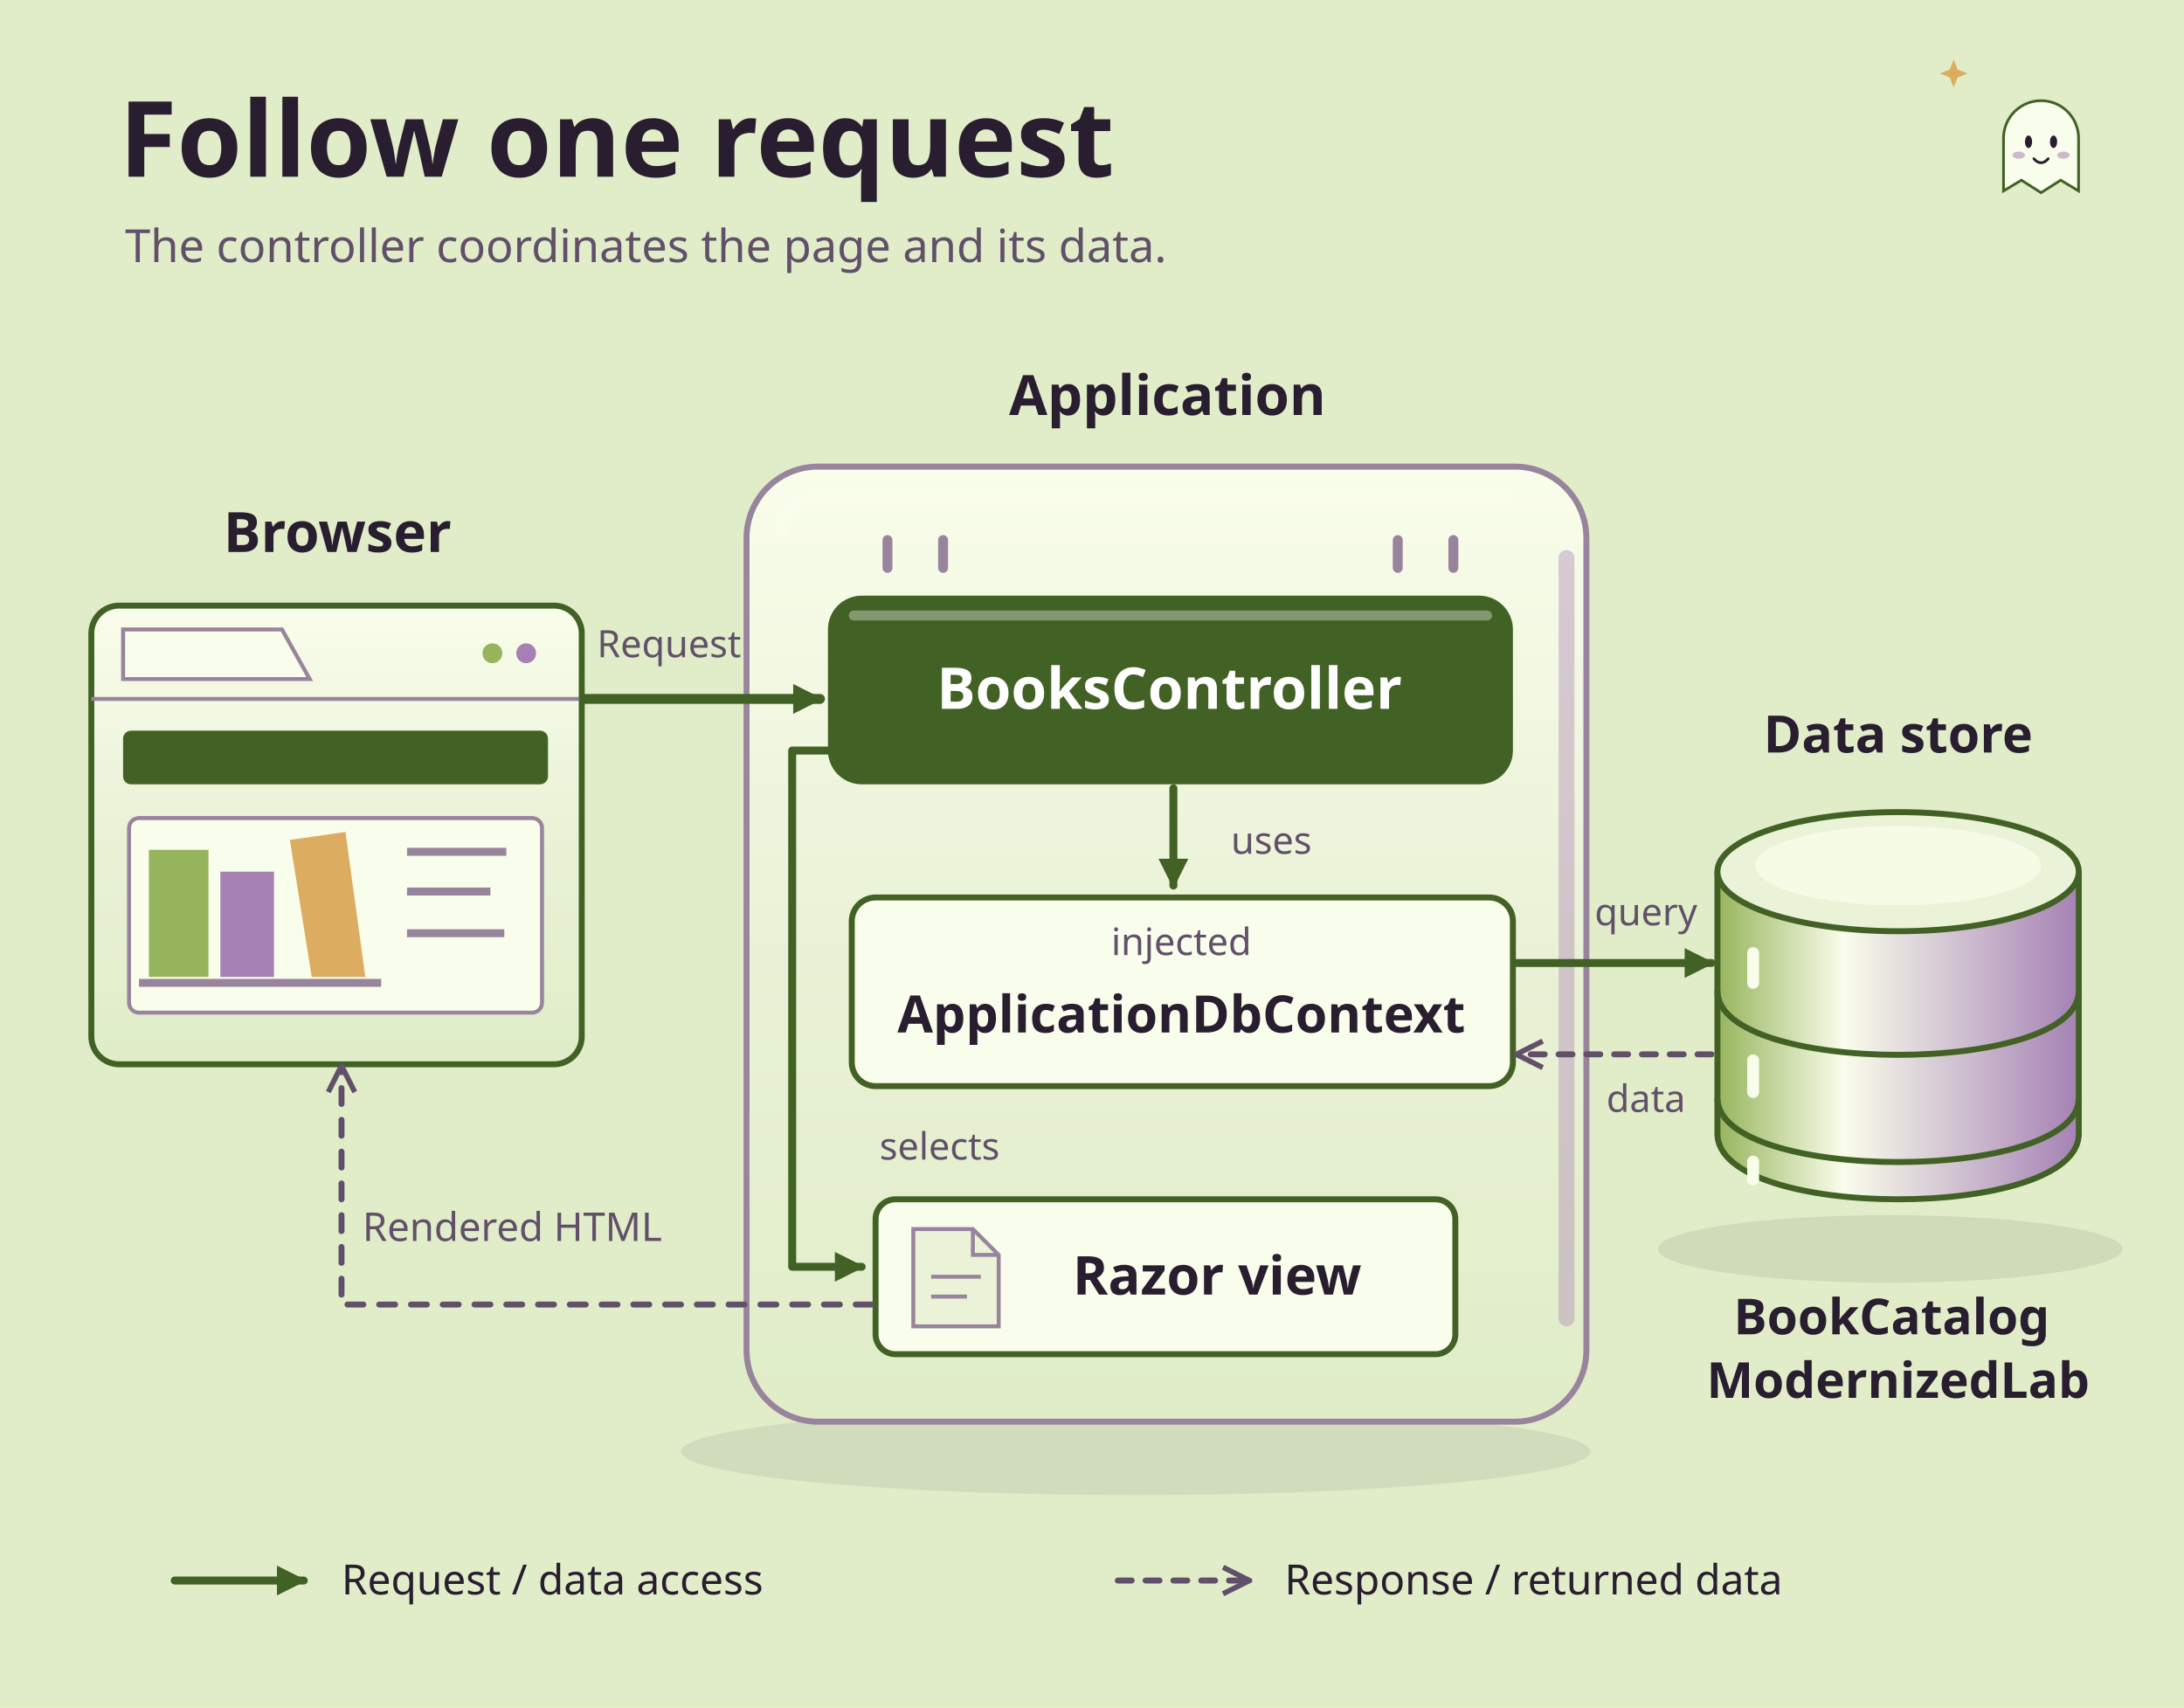
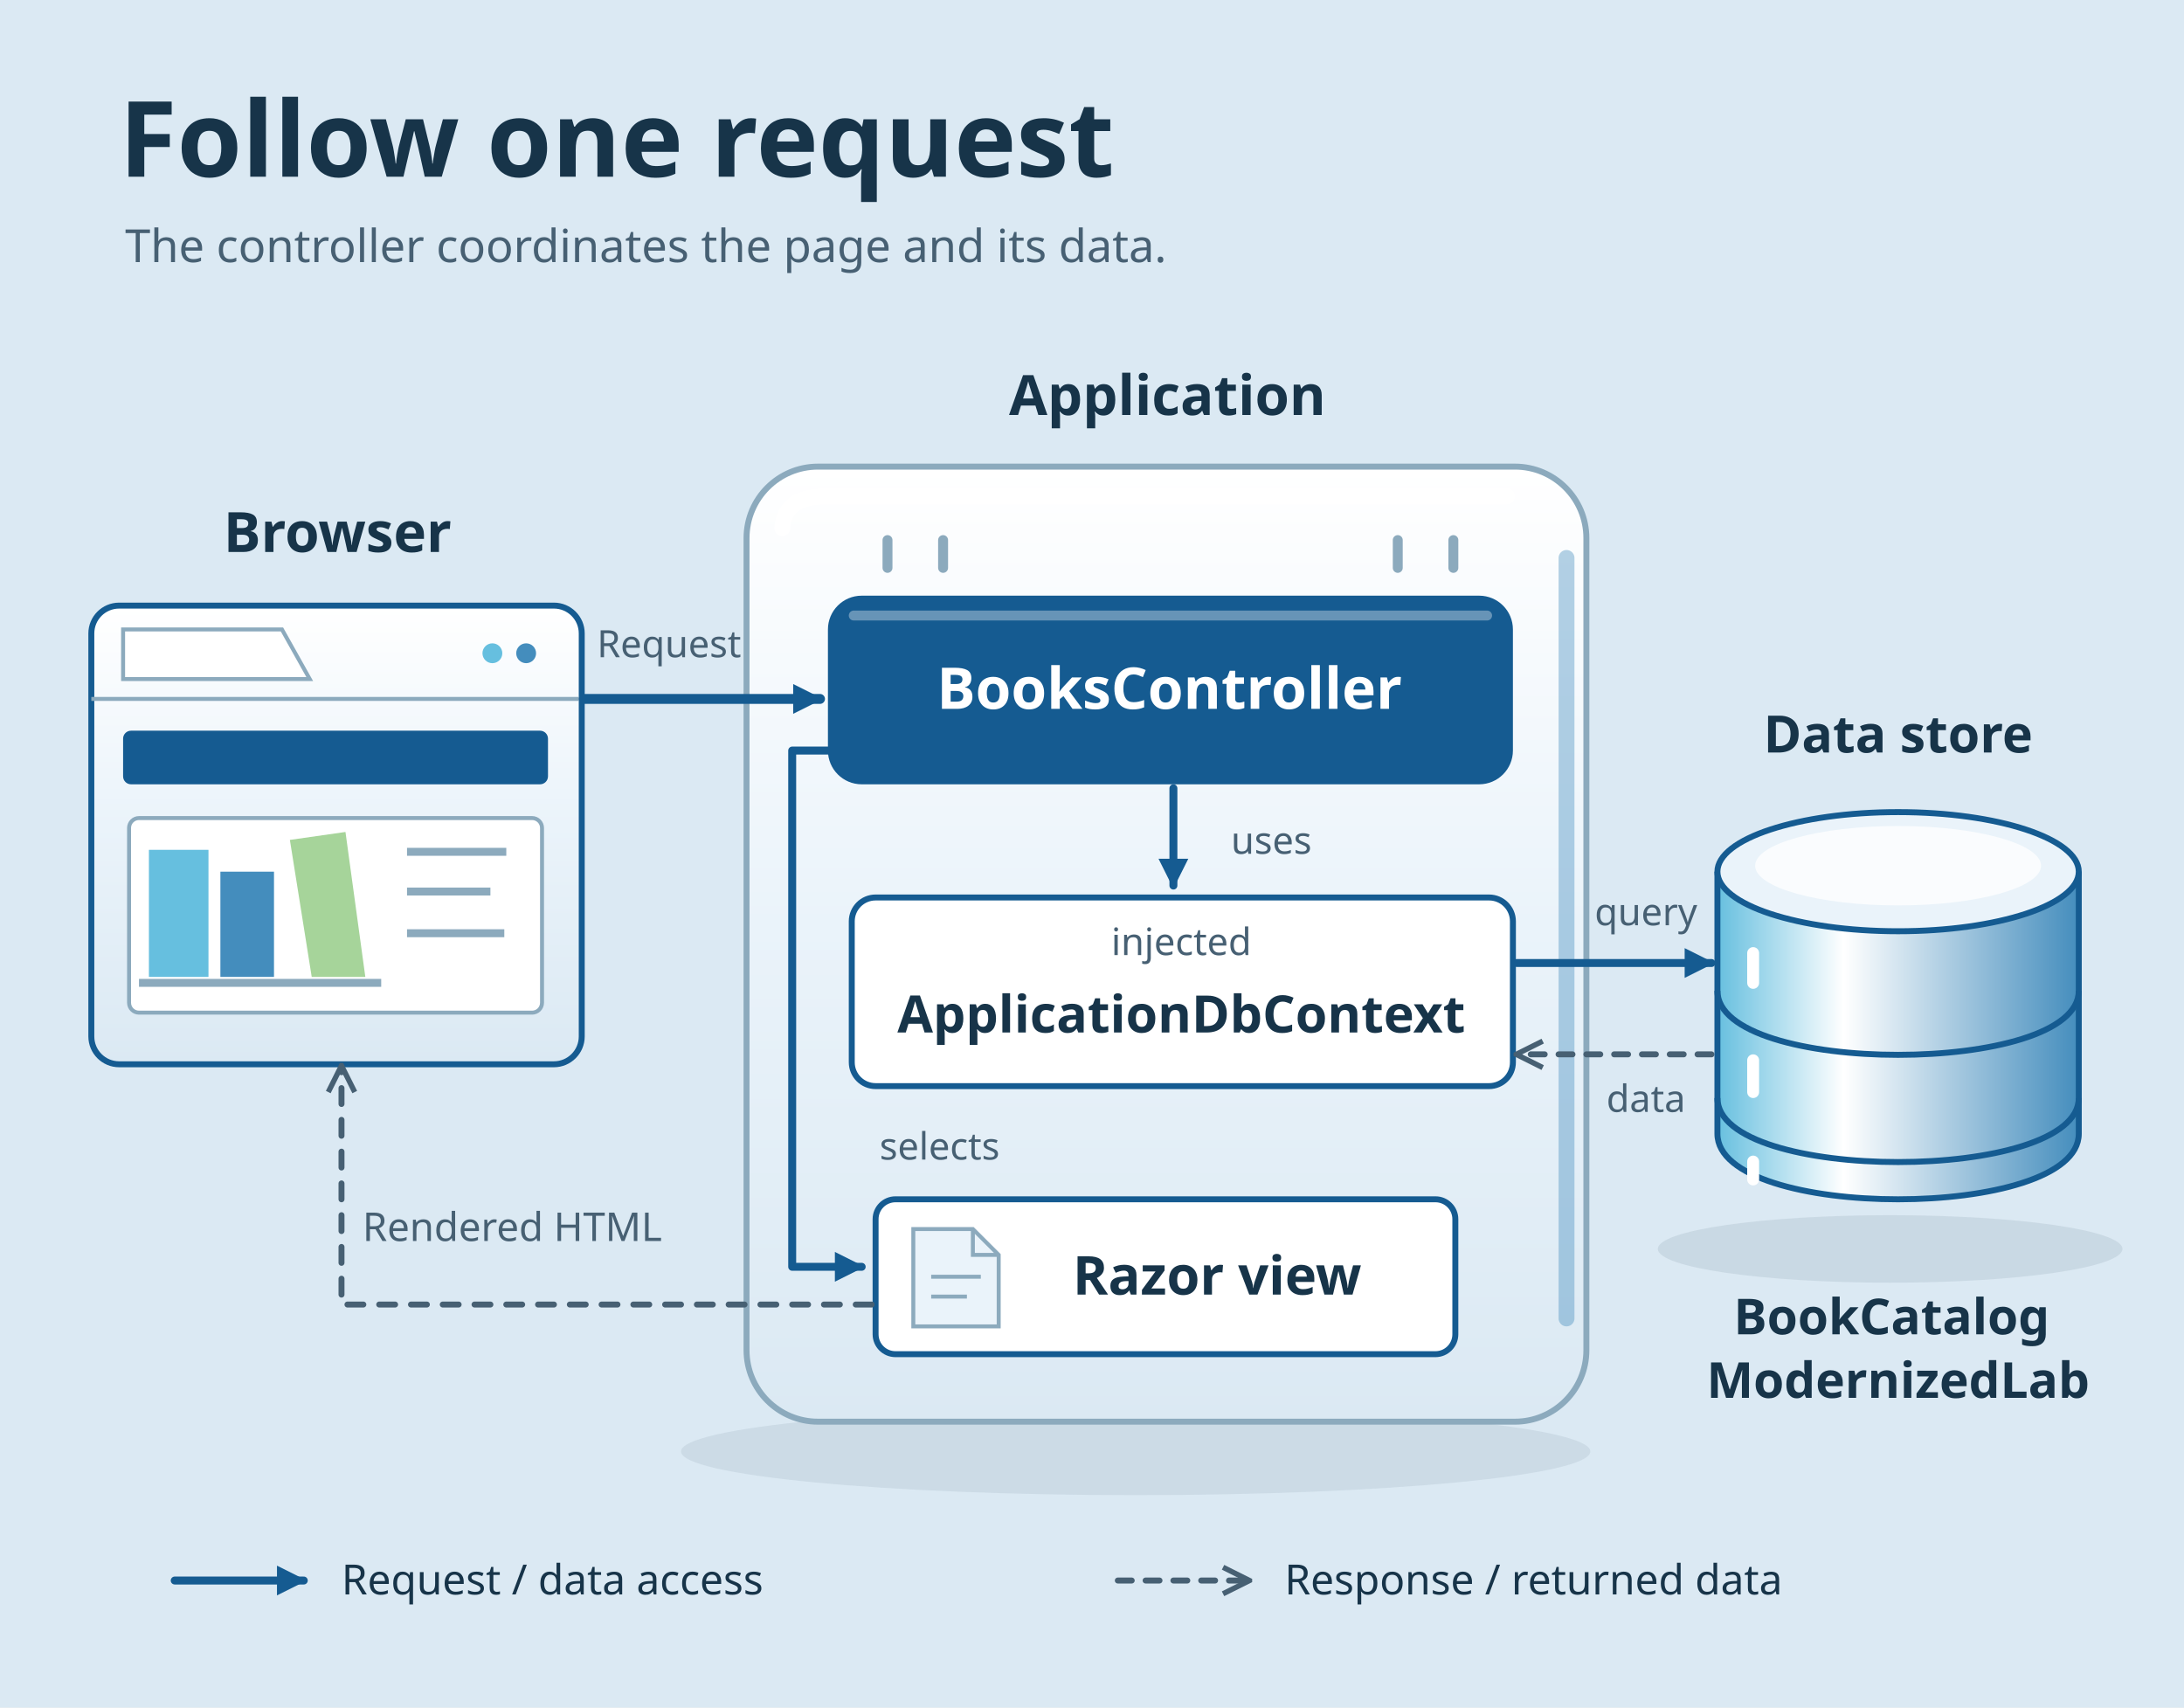
<svg xmlns="http://www.w3.org/2000/svg" width="1100" height="860" viewBox="0 0 1100 860" role="img" aria-labelledby="illustration-architecture-light-title illustration-architecture-light-desc" data-illustration="architecture" data-era="2000s-2010s" data-theme="light">
  <defs>
    <marker id="illustration-architecture-light-arrow" viewBox="0 0 12 12" refX="10" refY="6" markerWidth="18" markerHeight="18" markerUnits="userSpaceOnUse" orient="auto-start-reverse">
-       <path d="M1 1L11 6 1 11Z" fill="#426124" />
+       <path d="M1 1L11 6 1 11Z" fill="#155b91" />
    </marker>
    <marker id="illustration-architecture-light-return" viewBox="0 0 12 12" refX="10" refY="6" markerWidth="16" markerHeight="16" markerUnits="userSpaceOnUse" orient="auto-start-reverse">
-       <path d="M1 1L11 6 1 11" fill="none" stroke="#62506a" stroke-width="2" />
+       <path d="M1 1L11 6 1 11" fill="none" stroke="#476073" stroke-width="2" />
    </marker>
    <marker id="illustration-architecture-light-trail" viewBox="0 0 12 12" refX="10" refY="6" markerWidth="18" markerHeight="18" markerUnits="userSpaceOnUse" orient="auto">
-       <path d="M1 1L11 6 1 11Z" fill="#f9fdeb" />
+       <path d="M1 1L11 6 1 11Z" fill="#ffffff" />
    </marker>
    <linearGradient id="illustration-architecture-light-glass" x1="0" y1="0" x2="0" y2="1">
-       <stop stop-color="#f9fdeb" />
-       <stop offset=".48" stop-color="#eaf2d7" />
-       <stop offset="1" stop-color="#e0edc8" />
+       <stop stop-color="#ffffff" />
+       <stop offset=".48" stop-color="#eaf3fa" />
+       <stop offset="1" stop-color="#dbe9f3" />
    </linearGradient>
    <linearGradient id="illustration-architecture-light-metal" x1="0" y1="0" x2="1" y2="0">
-       <stop stop-color="#96b45b" />
-       <stop offset=".35" stop-color="#f9fdeb" />
-       <stop offset="1" stop-color="#a581b4" />
+       <stop stop-color="#66bfdf" />
+       <stop offset=".35" stop-color="#ffffff" />
+       <stop offset="1" stop-color="#448dbd" />
    </linearGradient>
  </defs>
-   <rect width="1100" height="860" fill="#e0edc8" />
-   <text x="60" y="89" fill="#291d30" font-size="53" font-weight="700" text-anchor="start" font-family="Trebuchet MS, Verdana, sans-serif" letter-spacing="0">
+   <rect width="1100" height="860" fill="#dbe9f3" />
+   <text x="60" y="89" fill="#173449" font-size="53" font-weight="700" text-anchor="start" font-family="Trebuchet MS, Verdana, sans-serif" letter-spacing="0">
    <tspan x="60" dy="0">Follow one request</tspan>
  </text>
-   <text x="63" y="132" fill="#62506a" font-size="23" font-weight="400" text-anchor="start" font-family="Trebuchet MS, Verdana, sans-serif" letter-spacing="0">
+   <text x="63" y="132" fill="#476073" font-size="23" font-weight="400" text-anchor="start" font-family="Trebuchet MS, Verdana, sans-serif" letter-spacing="0">
    <tspan x="63" dy="0">The controller coordinates the page and its data.</tspan>
  </text>
-   <ellipse cx="572" cy="731" rx="229" ry="22" fill="#291d30" opacity=".08" />
-   <ellipse cx="952" cy="629" rx="117" ry="17" fill="#291d30" opacity=".09" />
-   <rect x="376" y="235" width="423" height="481" rx="36" fill="url(#illustration-architecture-light-glass)" stroke="#99849d" stroke-width="3" />
-   <path d="M394 266Q395 250 416 250H759" fill="none" stroke="#f9fdeb" stroke-width="8" stroke-linecap="round" />
-   <path d="M789 281v383" stroke="#a581b4" stroke-width="8" stroke-linecap="round" opacity=".4" />
-   <text x="588" y="209" fill="#291d30" font-size="28" font-weight="700" text-anchor="middle" font-family="Trebuchet MS, Verdana, sans-serif" letter-spacing="0">
+   <ellipse cx="572" cy="731" rx="229" ry="22" fill="#173449" opacity=".08" />
+   <ellipse cx="952" cy="629" rx="117" ry="17" fill="#173449" opacity=".09" />
+   <rect x="376" y="235" width="423" height="481" rx="36" fill="url(#illustration-architecture-light-glass)" stroke="#8caabd" stroke-width="3" />
+   <path d="M394 266Q395 250 416 250H759" fill="none" stroke="#ffffff" stroke-width="8" stroke-linecap="round" />
+   <path d="M789 281v383" stroke="#448dbd" stroke-width="8" stroke-linecap="round" opacity=".4" />
+   <text x="588" y="209" fill="#173449" font-size="28" font-weight="700" text-anchor="middle" font-family="Trebuchet MS, Verdana, sans-serif" letter-spacing="0">
    <tspan x="588" dy="0">Application</tspan>
  </text>
  <g transform="translate(46 305)">
-     <rect width="247" height="231" rx="14" fill="url(#illustration-architecture-light-glass)" stroke="#426124" stroke-width="3" />
-     <path d="M0 47H247" stroke="#99849d" stroke-width="2" />
-     <path d="M16 12h80l14 25H16Z" fill="#f9fdeb" stroke="#99849d" stroke-width="2" />
-     <circle cx="202" cy="24" r="5" fill="#96b45b" />
-     <circle cx="219" cy="24" r="5" fill="#a581b4" />
-     <rect x="16" y="63" width="214" height="27" rx="4" fill="#426124" />
-     <rect x="19" y="107" width="208" height="98" rx="5" fill="#f9fdeb" stroke="#99849d" stroke-width="2" />
-     <path d="M29 123h30v64H29Z" fill="#96b45b" />
-     <path d="M65 134h27v53H65Z" fill="#a581b4" />
-     <path d="M100 118l28-4 10 73h-27Z" fill="#dcad60" />
-     <path d="M24 190H146M159 124h50M159 144h42M159 165h49" stroke="#99849d" stroke-width="4" />
+     <rect width="247" height="231" rx="14" fill="url(#illustration-architecture-light-glass)" stroke="#155b91" stroke-width="3" />
+     <path d="M0 47H247" stroke="#8caabd" stroke-width="2" />
+     <path d="M16 12h80l14 25H16Z" fill="#ffffff" stroke="#8caabd" stroke-width="2" />
+     <circle cx="202" cy="24" r="5" fill="#66bfdf" />
+     <circle cx="219" cy="24" r="5" fill="#448dbd" />
+     <rect x="16" y="63" width="214" height="27" rx="4" fill="#155b91" />
+     <rect x="19" y="107" width="208" height="98" rx="5" fill="#ffffff" stroke="#8caabd" stroke-width="2" />
+     <path d="M29 123h30v64H29Z" fill="#66bfdf" />
+     <path d="M65 134h27v53H65Z" fill="#448dbd" />
+     <path d="M100 118l28-4 10 73h-27Z" fill="#a6d49a" />
+     <path d="M24 190H146M159 124h50M159 144h42M159 165h49" stroke="#8caabd" stroke-width="4" />
  </g>
-   <text x="170" y="278" fill="#291d30" font-size="28" font-weight="700" text-anchor="middle" font-family="Trebuchet MS, Verdana, sans-serif" letter-spacing="0">
+   <text x="170" y="278" fill="#173449" font-size="28" font-weight="700" text-anchor="middle" font-family="Trebuchet MS, Verdana, sans-serif" letter-spacing="0">
    <tspan x="170" dy="0">Browser</tspan>
  </text>
-   <path d="M294 352H413" fill="none" stroke="#426124" stroke-width="5" stroke-linecap="round" stroke-linejoin="round" opacity="1" marker-end="url(#illustration-architecture-light-arrow)" />
-   <text x="337" y="331" fill="#62506a" font-size="19" font-weight="400" text-anchor="middle" font-family="Trebuchet MS, Verdana, sans-serif" letter-spacing="0">
+   <path d="M294 352H413" fill="none" stroke="#155b91" stroke-width="5" stroke-linecap="round" stroke-linejoin="round" opacity="1" marker-end="url(#illustration-architecture-light-arrow)" />
+   <text x="337" y="331" fill="#476073" font-size="19" font-weight="400" text-anchor="middle" font-family="Trebuchet MS, Verdana, sans-serif" letter-spacing="0">
    <tspan x="337" dy="0">Request</tspan>
  </text>
  <g>
-     <rect x="417" y="300" width="345" height="95" rx="17" fill="#426124" />
+     <rect x="417" y="300" width="345" height="95" rx="17" fill="#155b91" />
    <path d="M430 310H749" stroke="#ffffff" stroke-opacity=".35" stroke-width="5" stroke-linecap="round" />
    <text x="589" y="357" fill="#ffffff" font-size="29" font-weight="700" text-anchor="middle" font-family="Trebuchet MS, Verdana, sans-serif" letter-spacing="0">
      <tspan x="589" dy="0">BooksController</tspan>
    </text>
-     <path d="M447 286v-14m28 14v-14m229 14v-14m28 14v-14" stroke="#99849d" stroke-width="5" stroke-linecap="round" />
+     <path d="M447 286v-14m28 14v-14m229 14v-14m28 14v-14" stroke="#8caabd" stroke-width="5" stroke-linecap="round" />
  </g>
-   <path d="M591 397V446" fill="none" stroke="#426124" stroke-width="4" stroke-linecap="round" stroke-linejoin="round" opacity="1" marker-end="url(#illustration-architecture-light-arrow)" />
-   <text x="620" y="430" fill="#62506a" font-size="19" font-weight="400" text-anchor="start" font-family="Trebuchet MS, Verdana, sans-serif" letter-spacing="0">
+   <path d="M591 397V446" fill="none" stroke="#155b91" stroke-width="4" stroke-linecap="round" stroke-linejoin="round" opacity="1" marker-end="url(#illustration-architecture-light-arrow)" />
+   <text x="620" y="430" fill="#476073" font-size="19" font-weight="400" text-anchor="start" font-family="Trebuchet MS, Verdana, sans-serif" letter-spacing="0">
    <tspan x="620" dy="0">uses</tspan>
  </text>
-   <rect x="429" y="452" width="333" height="95" rx="12" fill="#f9fdeb" stroke="#426124" stroke-width="3" />
-   <text x="595" y="481" fill="#62506a" font-size="19" font-weight="400" text-anchor="middle" font-family="Trebuchet MS, Verdana, sans-serif" letter-spacing="0">
+   <rect x="429" y="452" width="333" height="95" rx="12" fill="#ffffff" stroke="#155b91" stroke-width="3" />
+   <text x="595" y="481" fill="#476073" font-size="19" font-weight="400" text-anchor="middle" font-family="Trebuchet MS, Verdana, sans-serif" letter-spacing="0">
    <tspan x="595" dy="0">injected</tspan>
  </text>
-   <text x="595" y="520" fill="#291d30" font-size="26" font-weight="700" text-anchor="middle" font-family="Trebuchet MS, Verdana, sans-serif" letter-spacing="0">
+   <text x="595" y="520" fill="#173449" font-size="26" font-weight="700" text-anchor="middle" font-family="Trebuchet MS, Verdana, sans-serif" letter-spacing="0">
    <tspan x="595" dy="0">ApplicationDbContext</tspan>
  </text>
-   <path d="M764 485H862" fill="none" stroke="#426124" stroke-width="4" stroke-linecap="round" stroke-linejoin="round" opacity="1" marker-end="url(#illustration-architecture-light-arrow)" />
-   <text x="829" y="466" fill="#62506a" font-size="19" font-weight="400" text-anchor="middle" font-family="Trebuchet MS, Verdana, sans-serif" letter-spacing="0">
+   <path d="M764 485H862" fill="none" stroke="#155b91" stroke-width="4" stroke-linecap="round" stroke-linejoin="round" opacity="1" marker-end="url(#illustration-architecture-light-arrow)" />
+   <text x="829" y="466" fill="#476073" font-size="19" font-weight="400" text-anchor="middle" font-family="Trebuchet MS, Verdana, sans-serif" letter-spacing="0">
    <tspan x="829" dy="0">query</tspan>
  </text>
-   <path d="M862 531H765" fill="none" stroke="#62506a" stroke-width="3" stroke-linecap="round" stroke-linejoin="round" opacity="1" stroke-dasharray="7 7" marker-end="url(#illustration-architecture-light-return)" />
-   <text x="829" y="560" fill="#62506a" font-size="19" font-weight="400" text-anchor="middle" font-family="Trebuchet MS, Verdana, sans-serif" letter-spacing="0">
+   <path d="M862 531H765" fill="none" stroke="#476073" stroke-width="3" stroke-linecap="round" stroke-linejoin="round" opacity="1" stroke-dasharray="7 7" marker-end="url(#illustration-architecture-light-return)" />
+   <text x="829" y="560" fill="#476073" font-size="19" font-weight="400" text-anchor="middle" font-family="Trebuchet MS, Verdana, sans-serif" letter-spacing="0">
    <tspan x="829" dy="0">data</tspan>
  </text>
  <g transform="translate(865 405)">
-     <path d="M0 34V166C0 210 182 210 182 166V34" fill="url(#illustration-architecture-light-metal)" stroke="#426124" stroke-width="3" />
-     <ellipse cx="91" cy="34" rx="91" ry="30" fill="#eaf2d7" stroke="#426124" stroke-width="3" />
-     <ellipse cx="91" cy="31" rx="72" ry="20" fill="#f9fdeb" opacity=".75" />
-     <path d="M0 94c0 43 182 43 182 0M0 148c0 43 182 43 182 0" fill="none" stroke="#426124" stroke-width="3" />
-     <path d="M18 75v15m0 39v16m0 35v9" stroke="#f9fdeb" stroke-width="6" stroke-linecap="round" />
+     <path d="M0 34V166C0 210 182 210 182 166V34" fill="url(#illustration-architecture-light-metal)" stroke="#155b91" stroke-width="3" />
+     <ellipse cx="91" cy="34" rx="91" ry="30" fill="#eaf3fa" stroke="#155b91" stroke-width="3" />
+     <ellipse cx="91" cy="31" rx="72" ry="20" fill="#ffffff" opacity=".75" />
+     <path d="M0 94c0 43 182 43 182 0M0 148c0 43 182 43 182 0" fill="none" stroke="#155b91" stroke-width="3" />
+     <path d="M18 75v15m0 39v16m0 35v9" stroke="#ffffff" stroke-width="6" stroke-linecap="round" />
  </g>
-   <text x="956" y="379" fill="#291d30" font-size="26" font-weight="700" text-anchor="middle" font-family="Trebuchet MS, Verdana, sans-serif" letter-spacing="0">
+   <text x="956" y="379" fill="#173449" font-size="26" font-weight="700" text-anchor="middle" font-family="Trebuchet MS, Verdana, sans-serif" letter-spacing="0">
    <tspan x="956" dy="0">Data store</tspan>
  </text>
  <g aria-label="BookCatalogModernizedLab">
-     <text x="956" y="672" fill="#291d30" font-size="25" font-weight="700" text-anchor="middle" font-family="Trebuchet MS, Verdana, sans-serif" letter-spacing="0">
+     <text x="956" y="672" fill="#173449" font-size="25" font-weight="700" text-anchor="middle" font-family="Trebuchet MS, Verdana, sans-serif" letter-spacing="0">
      <tspan x="956" dy="0">BookCatalog</tspan>
      <tspan x="956" dy="32">ModernizedLab</tspan>
    </text>
  </g>
-   <path d="M418 378H399V638H434" fill="none" stroke="#426124" stroke-width="4" stroke-linecap="round" stroke-linejoin="round" opacity="1" marker-end="url(#illustration-architecture-light-arrow)" />
-   <text x="443" y="584" fill="#62506a" font-size="19" font-weight="400" text-anchor="start" font-family="Trebuchet MS, Verdana, sans-serif" letter-spacing="0">
+   <path d="M418 378H399V638H434" fill="none" stroke="#155b91" stroke-width="4" stroke-linecap="round" stroke-linejoin="round" opacity="1" marker-end="url(#illustration-architecture-light-arrow)" />
+   <text x="443" y="584" fill="#476073" font-size="19" font-weight="400" text-anchor="start" font-family="Trebuchet MS, Verdana, sans-serif" letter-spacing="0">
    <tspan x="443" dy="0">selects</tspan>
  </text>
-   <rect x="441" y="604" width="292" height="78" rx="10" fill="#f9fdeb" stroke="#426124" stroke-width="3" />
-   <path d="M460 619h30l13 13v36h-43Z" fill="#eaf2d7" stroke="#99849d" stroke-width="2" />
-   <path d="M490 619v13h13M469 643h25m-25 10h18" fill="none" stroke="#99849d" stroke-width="2" />
-   <text x="613" y="652" fill="#291d30" font-size="27" font-weight="700" text-anchor="middle" font-family="Trebuchet MS, Verdana, sans-serif" letter-spacing="0">
+   <rect x="441" y="604" width="292" height="78" rx="10" fill="#ffffff" stroke="#155b91" stroke-width="3" />
+   <path d="M460 619h30l13 13v36h-43Z" fill="#eaf3fa" stroke="#8caabd" stroke-width="2" />
+   <path d="M490 619v13h13M469 643h25m-25 10h18" fill="none" stroke="#8caabd" stroke-width="2" />
+   <text x="613" y="652" fill="#173449" font-size="27" font-weight="700" text-anchor="middle" font-family="Trebuchet MS, Verdana, sans-serif" letter-spacing="0">
    <tspan x="613" dy="0">Razor view</tspan>
  </text>
-   <path d="M439 657H172V538" fill="none" stroke="#62506a" stroke-width="3" stroke-linecap="round" stroke-linejoin="round" opacity="1" stroke-dasharray="8 8" marker-end="url(#illustration-architecture-light-return)" />
-   <text x="258" y="625" fill="#62506a" font-size="20" font-weight="400" text-anchor="middle" font-family="Trebuchet MS, Verdana, sans-serif" letter-spacing="0">
+   <path d="M439 657H172V538" fill="none" stroke="#476073" stroke-width="3" stroke-linecap="round" stroke-linejoin="round" opacity="1" stroke-dasharray="8 8" marker-end="url(#illustration-architecture-light-return)" />
+   <text x="258" y="625" fill="#476073" font-size="20" font-weight="400" text-anchor="middle" font-family="Trebuchet MS, Verdana, sans-serif" letter-spacing="0">
    <tspan x="258" dy="0">Rendered HTML</tspan>
  </text>
-   <path d="M88 796h65" fill="none" stroke="#426124" stroke-width="4" stroke-linecap="round" stroke-linejoin="round" opacity="1" marker-end="url(#illustration-architecture-light-arrow)" />
-   <text x="172" y="803" fill="#291d30" font-size="21" font-weight="400" text-anchor="start" font-family="Trebuchet MS, Verdana, sans-serif" letter-spacing="0">
+   <path d="M88 796h65" fill="none" stroke="#155b91" stroke-width="4" stroke-linecap="round" stroke-linejoin="round" opacity="1" marker-end="url(#illustration-architecture-light-arrow)" />
+   <text x="172" y="803" fill="#173449" font-size="21" font-weight="400" text-anchor="start" font-family="Trebuchet MS, Verdana, sans-serif" letter-spacing="0">
    <tspan x="172" dy="0">Request / data access</tspan>
  </text>
-   <path d="M563 796h65" fill="none" stroke="#62506a" stroke-width="3" stroke-linecap="round" stroke-linejoin="round" opacity="1" stroke-dasharray="7 7" marker-end="url(#illustration-architecture-light-return)" />
-   <text x="647" y="803" fill="#291d30" font-size="21" font-weight="400" text-anchor="start" font-family="Trebuchet MS, Verdana, sans-serif" letter-spacing="0">
+   <path d="M563 796h65" fill="none" stroke="#476073" stroke-width="3" stroke-linecap="round" stroke-linejoin="round" opacity="1" stroke-dasharray="7 7" marker-end="url(#illustration-architecture-light-return)" />
+   <text x="647" y="803" fill="#173449" font-size="21" font-weight="400" text-anchor="start" font-family="Trebuchet MS, Verdana, sans-serif" letter-spacing="0">
    <tspan x="647" dy="0">Response / returned data</tspan>
  </text>
-   <g aria-hidden="true">
-     <g transform="translate(1028 75) scale(0.45)">
-       <path d="M-42 47V-12a42 42 0 0 1 84 0v59L22 35 0 49-22 35Z" fill="#f9fdeb" stroke="#426124" stroke-width="3" />
-       <ellipse cx="-14" cy="-8" rx="4" ry="7" fill="#291d30" />
-       <ellipse cx="14" cy="-8" rx="4" ry="7" fill="#291d30" />
-       <path d="M-8 11q8 9 16 0" fill="none" stroke="#291d30" stroke-width="3" stroke-linecap="round" />
-       <ellipse cx="-25" cy="7" rx="7" ry="4" fill="#a581b4" opacity=".55" />
-       <ellipse cx="25" cy="7" rx="7" ry="4" fill="#a581b4" opacity=".55" />
-     </g>
-     <path transform="translate(984 37) scale(0.5)" d="M0-14 4-4 14 0 4 4 0 14-4 4-14 0-4-4Z" fill="#dcad60" />
-   </g>
</svg>
